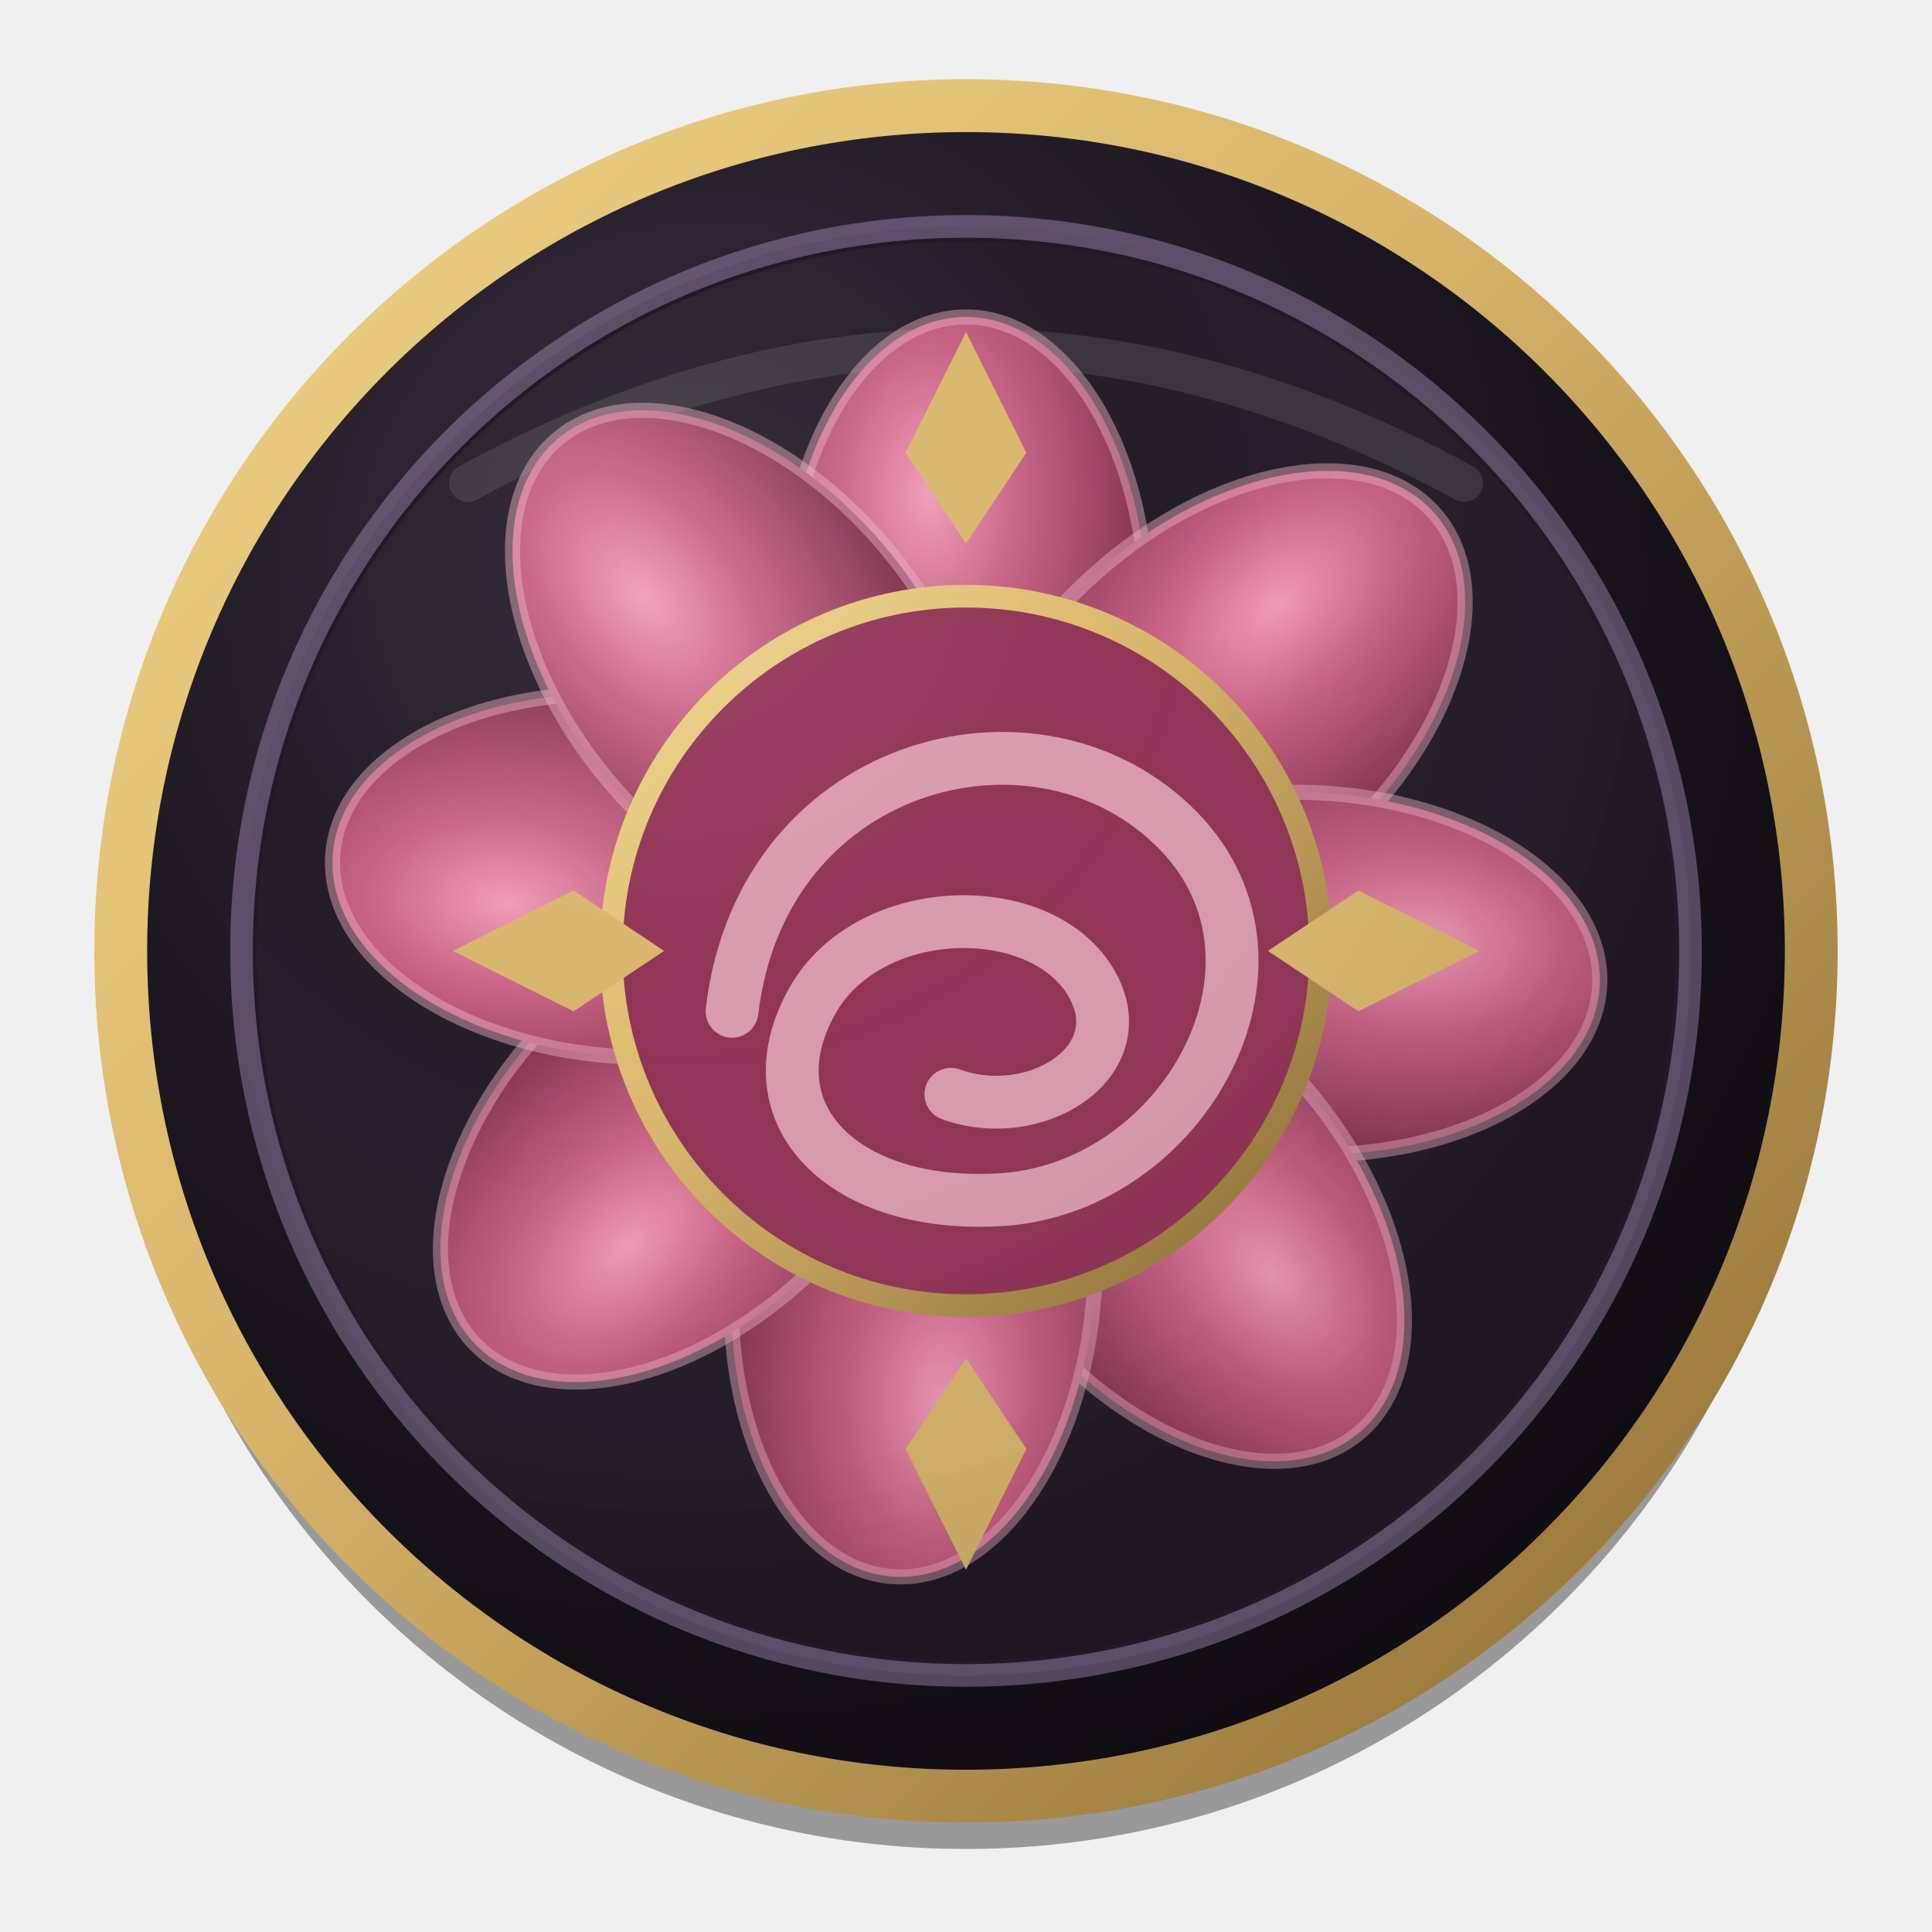
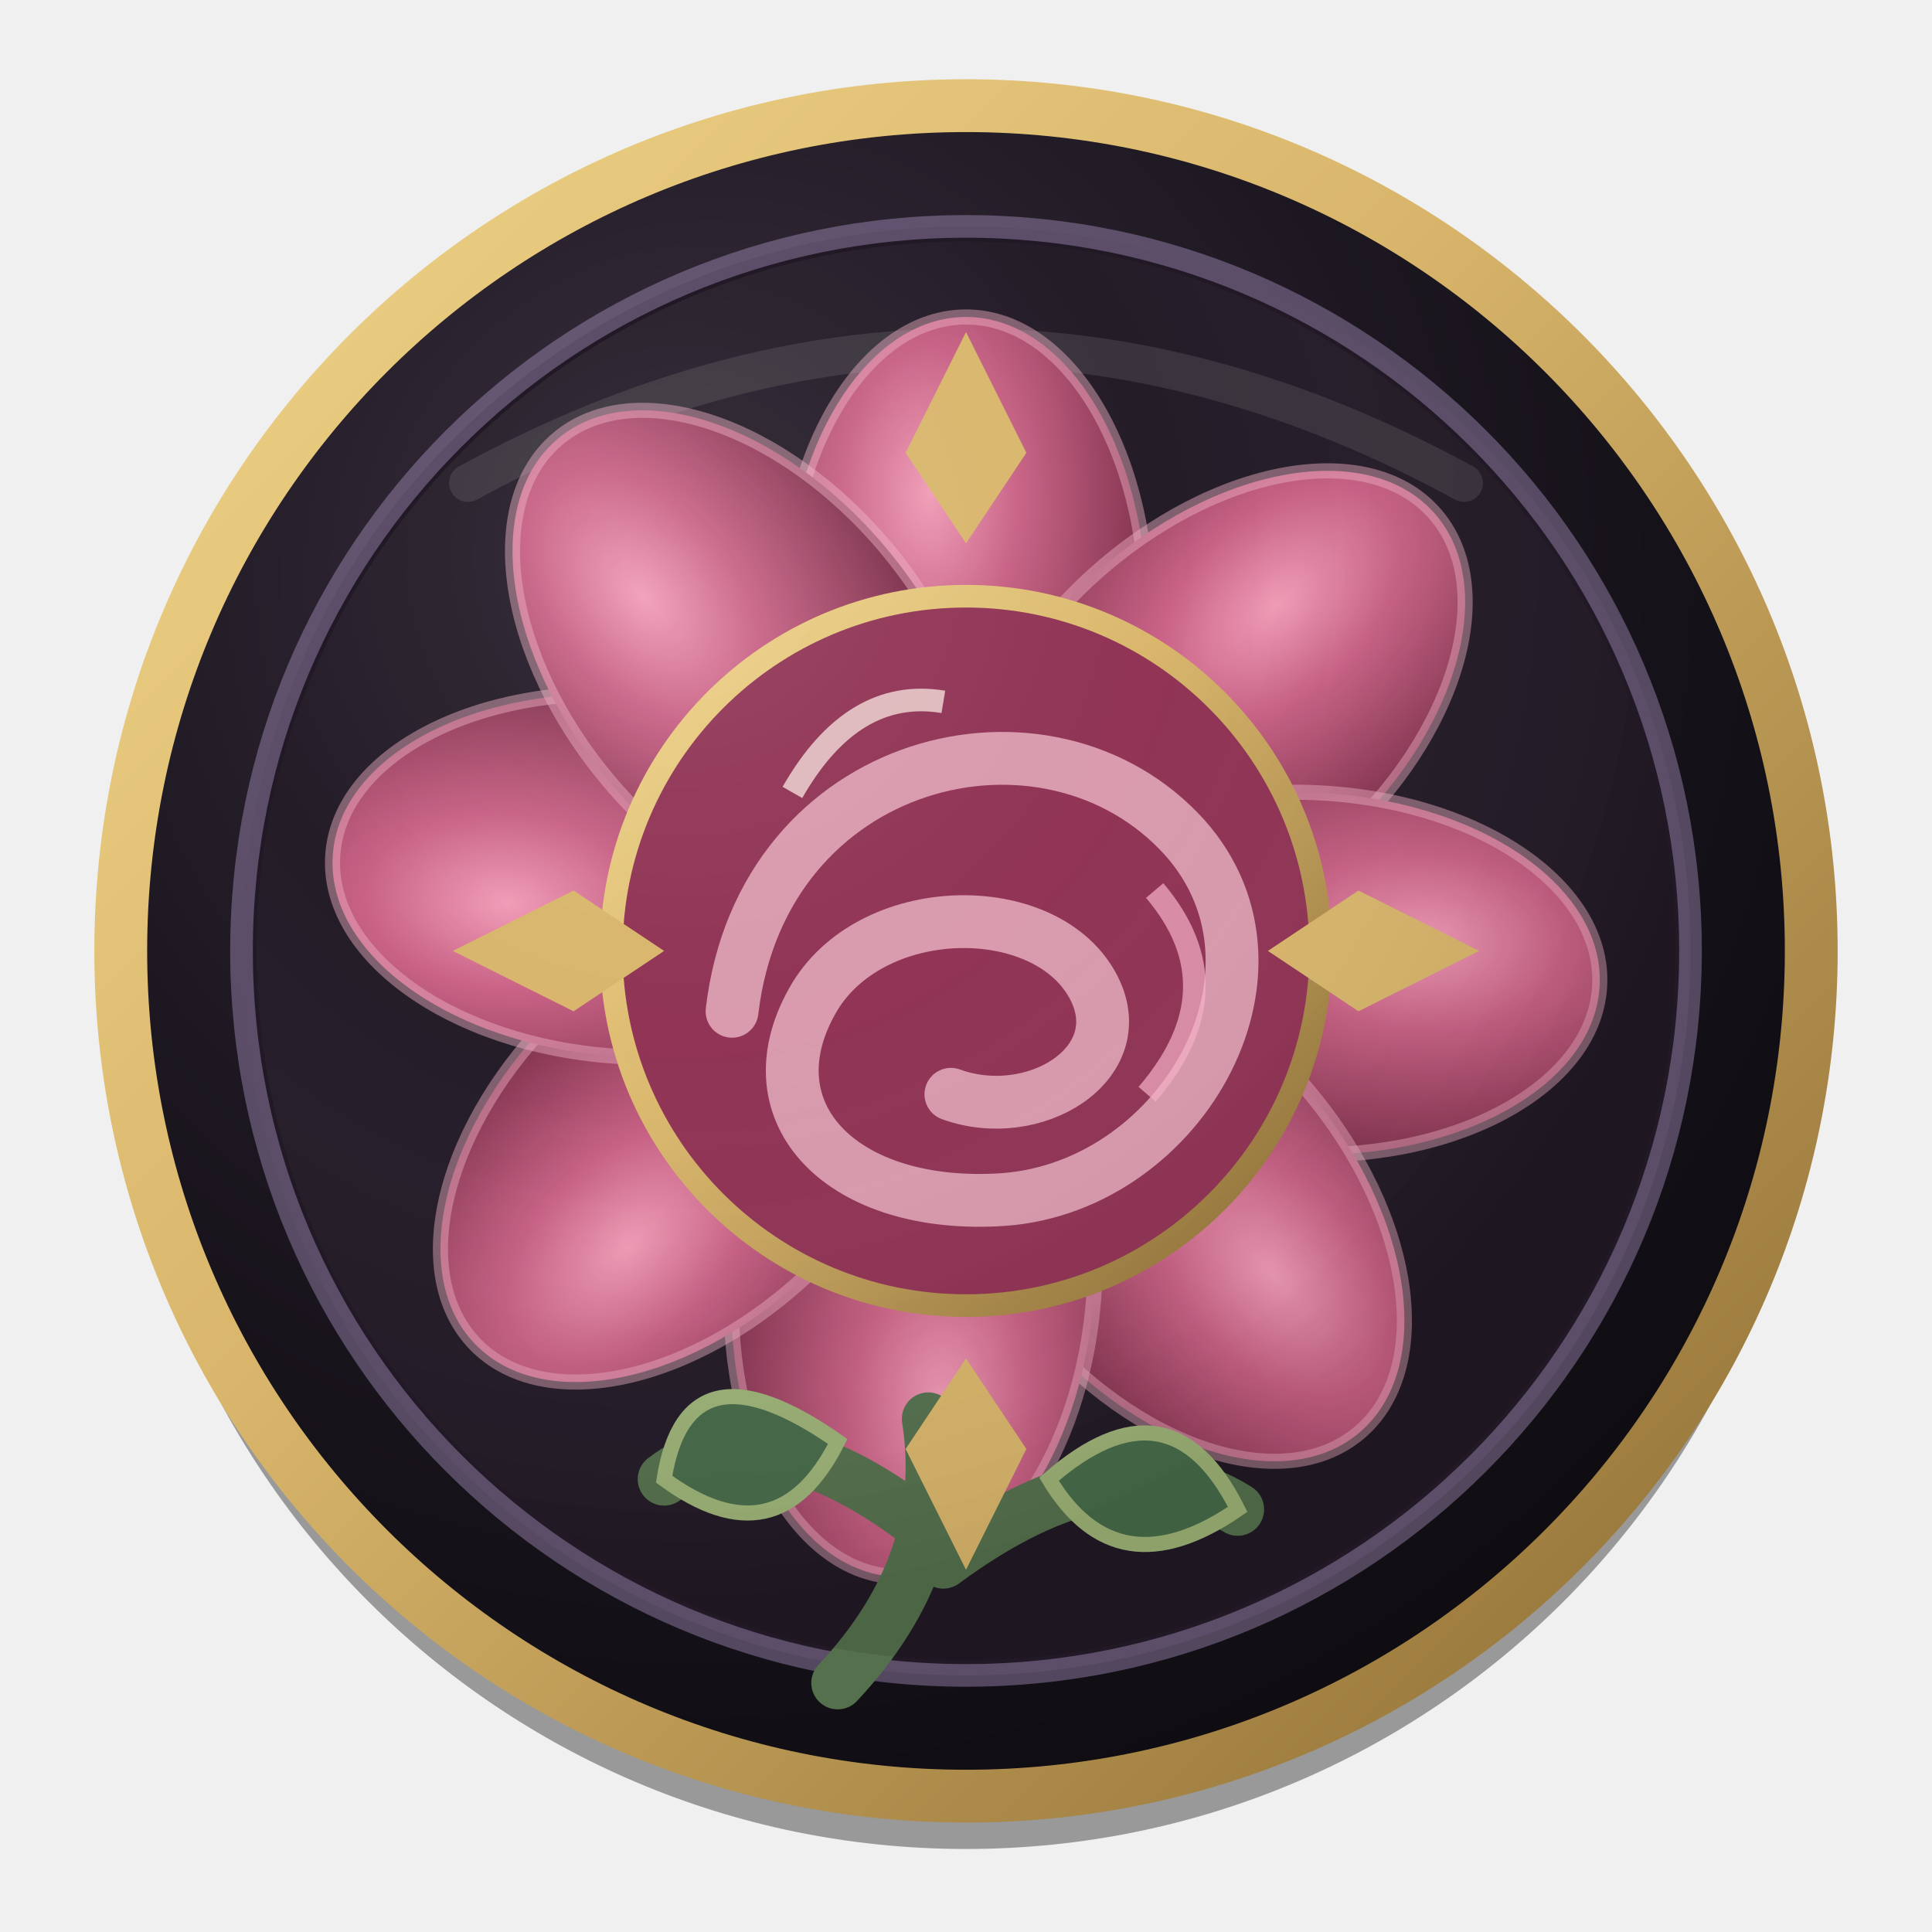
<svg xmlns="http://www.w3.org/2000/svg" width="256" height="256" viewBox="0 0 256 256">
  <defs>
    <radialGradient id="bezel" cx="35%" cy="28%" r="75%">
      <stop offset="0" stop-color="#3a3040" />
      <stop offset=".55" stop-color="#1c1720" />
      <stop offset="1" stop-color="#0f0c12" />
    </radialGradient>
    <linearGradient id="gold" x1="0" y1="0" x2="1" y2="1">
      <stop offset="0" stop-color="#f0d58a" />
      <stop offset=".42" stop-color="#d8b56a" />
      <stop offset="1" stop-color="#8b6b32" />
    </linearGradient>
    <radialGradient id="gloss" cx="30%" cy="22%" r="75%">
      <stop offset="0" stop-color="#ffffff" stop-opacity=".22" />
      <stop offset=".45" stop-color="#ffffff" stop-opacity=".03" />
      <stop offset="1" stop-color="#000000" stop-opacity=".2" />
    </radialGradient>
  </defs>
  <circle cx="128" cy="133" r="112" fill="#000" opacity=".36" />
  <circle cx="128" cy="126" r="112" fill="url(#bezel)" stroke="url(#gold)" stroke-width="7" />
  <circle cx="128" cy="126" r="96" fill="#211925" stroke="#bfa5d8" stroke-opacity=".38" stroke-width="3" />
  <path d="M62 64 Q128 28 194 64" fill="none" stroke="#fff" stroke-opacity=".10" stroke-width="5" stroke-linecap="round" />
  <defs>
    <radialGradient id="wine" cx="40%" cy="30%" r="70%">
      <stop offset="0" stop-color="#f09ab6" />
      <stop offset=".35" stop-color="#c75f83" />
      <stop offset="1" stop-color="#6f243f" />
    </radialGradient>
  </defs>
  <g fill="url(#wine)" stroke="#f0b1c4" stroke-opacity=".45" stroke-width="2">
    <ellipse cx="128" cy="81" rx="24" ry="39" />
    <ellipse cx="161" cy="94" rx="24" ry="39" transform="rotate(48 161 94)" />
    <ellipse cx="173" cy="129" rx="24" ry="39" transform="rotate(92 173 129)" />
    <ellipse cx="155" cy="160" rx="24" ry="39" transform="rotate(140 155 160)" />
    <ellipse cx="121" cy="170" rx="24" ry="39" transform="rotate(184 121 170)" />
    <ellipse cx="91" cy="151" rx="24" ry="39" transform="rotate(226 91 151)" />
    <ellipse cx="83" cy="116" rx="24" ry="39" transform="rotate(274 83 116)" />
    <ellipse cx="99" cy="88" rx="24" ry="39" transform="rotate(320 99 88)" />
  </g>
+   <g fill="none" stroke="#54704C" stroke-width="7" stroke-linecap="round">
+     <path d="M123 188 Q126 207 111 223" />
+     <path d="M122 202 Q101 186 88 196" />
+     <path d="M125 207 Q148 190 164 200" />
+   </g>
+   <path d="M88 196 Q91 177 111 191 Q103 207 88 196Z M164 200 Q155 182 139 196 Q148 211 164 200Z" fill="#466A48" stroke="#9CB176" stroke-width="2" />
  <circle cx="128" cy="126" r="47" fill="#8f3153" stroke="url(#gold)" stroke-width="3" />
  <path d="M97 134 C101 100 139 91 157 111 C173 129 156 158 132 159 C111 160 99 147 108 132 C116 119 139 119 145 131 C150 141 137 149 126 145" fill="none" stroke="#f4c1cf" stroke-opacity=".72" stroke-width="7" stroke-linecap="round" />
+   <g fill="#f5c6d0" opacity=".7">
+     <path d="M105 105Q113 91 125 93" stroke="#fff1e8" stroke-width="3" fill="none" />
+     <path d="M153 118Q164 131 152 145" stroke="#f8afc8" stroke-width="3" fill="none" />
+   </g>
  <g fill="#d8b56a">
    <path d="M128 44 l8 16 -8 12 -8-12z" />
    <path d="M196 126 l-16 8 -12-8 12-8z" />
    <path d="M128 208 l-8-16 8-12 8 12z" />
    <path d="M60 126 l16-8 12 8 -12 8z" />
  </g>
  <circle cx="128" cy="126" r="94" fill="url(#gloss)" opacity=".45" />
</svg>
